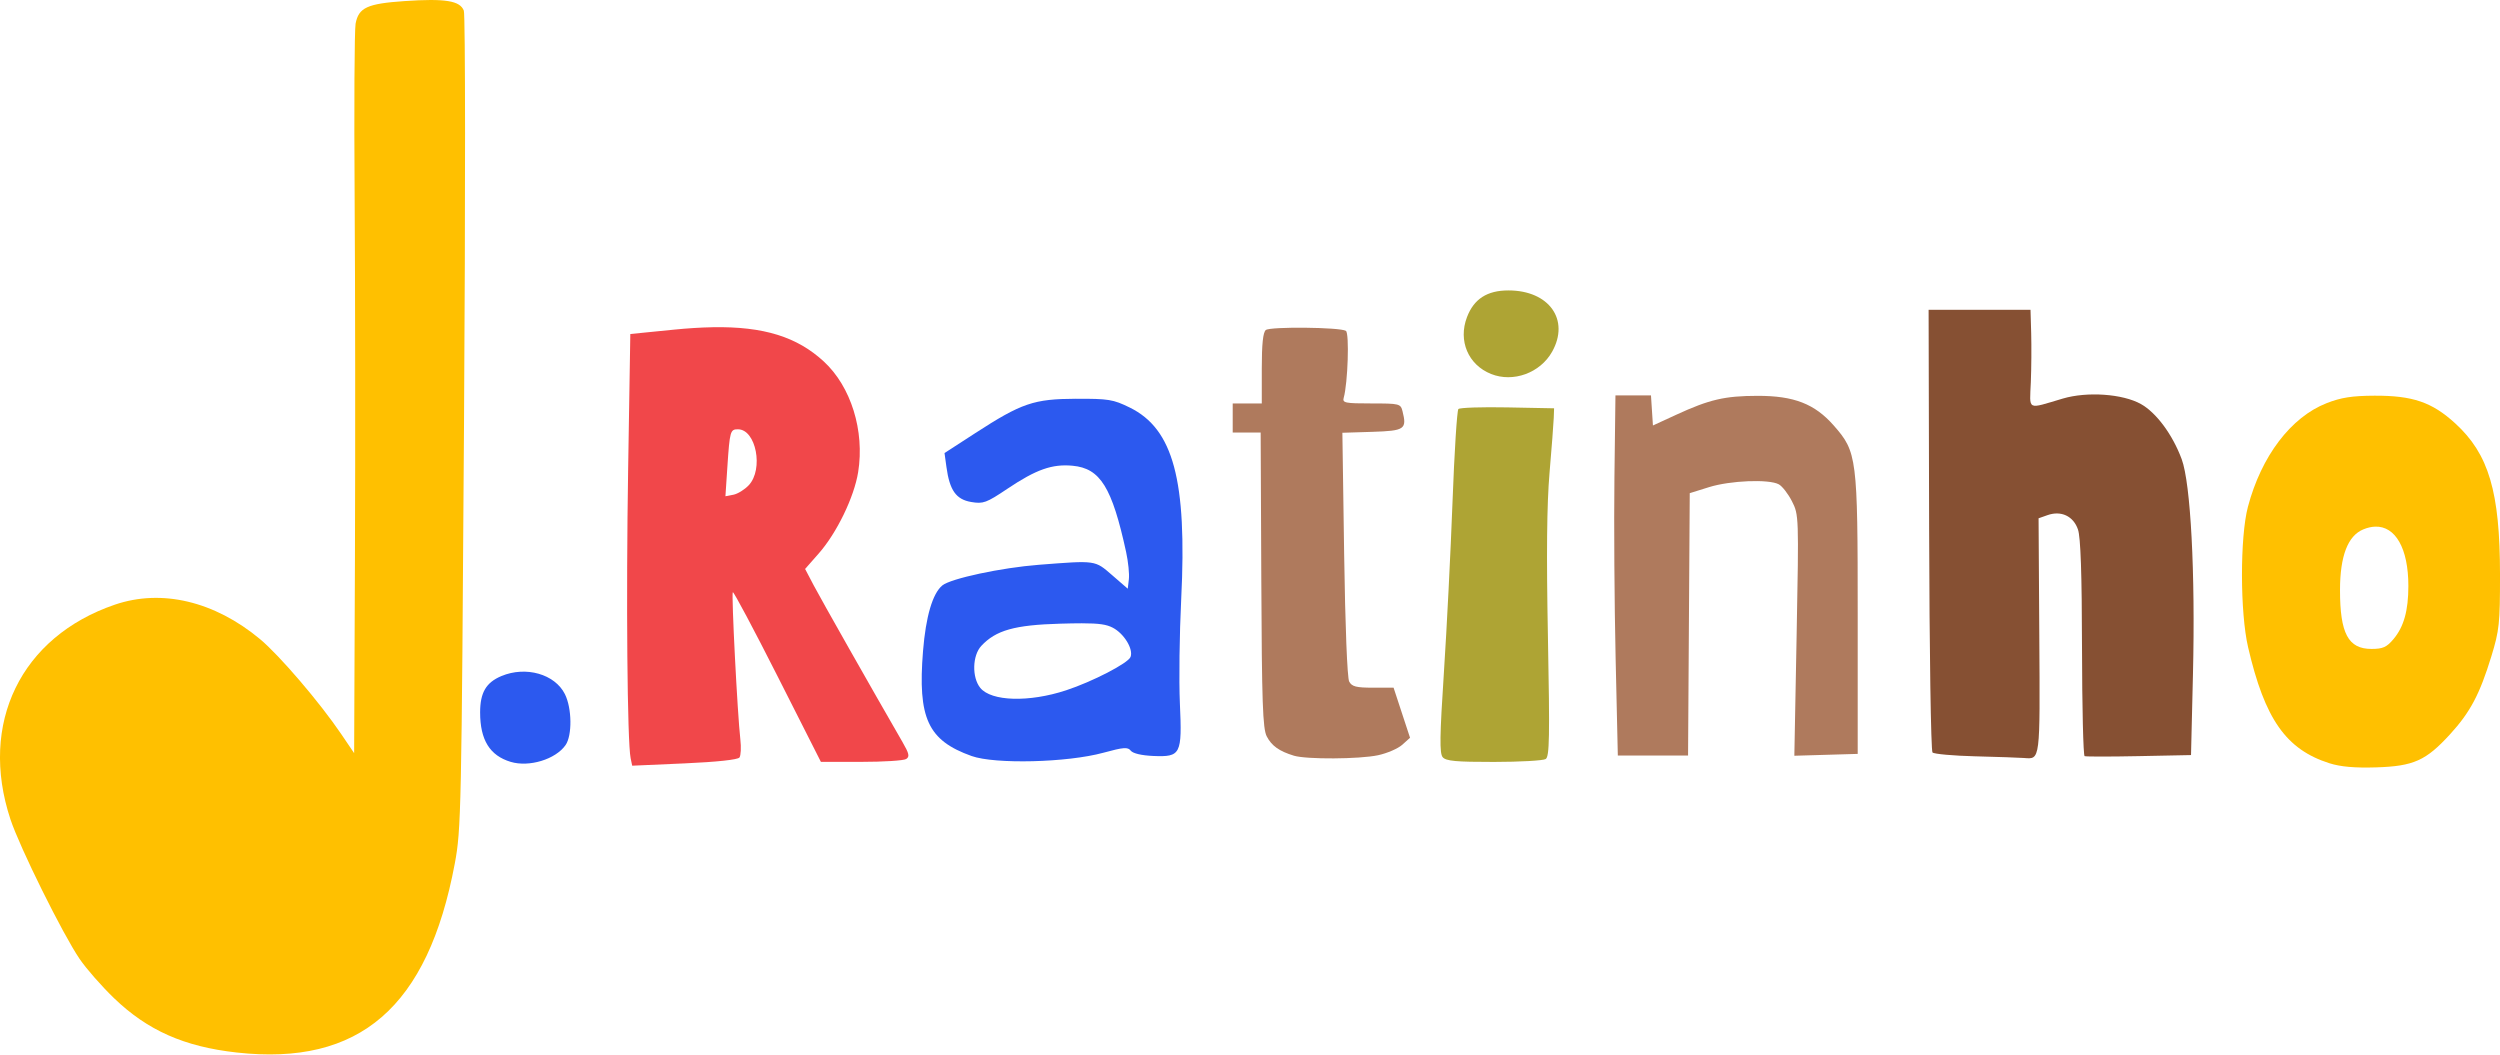
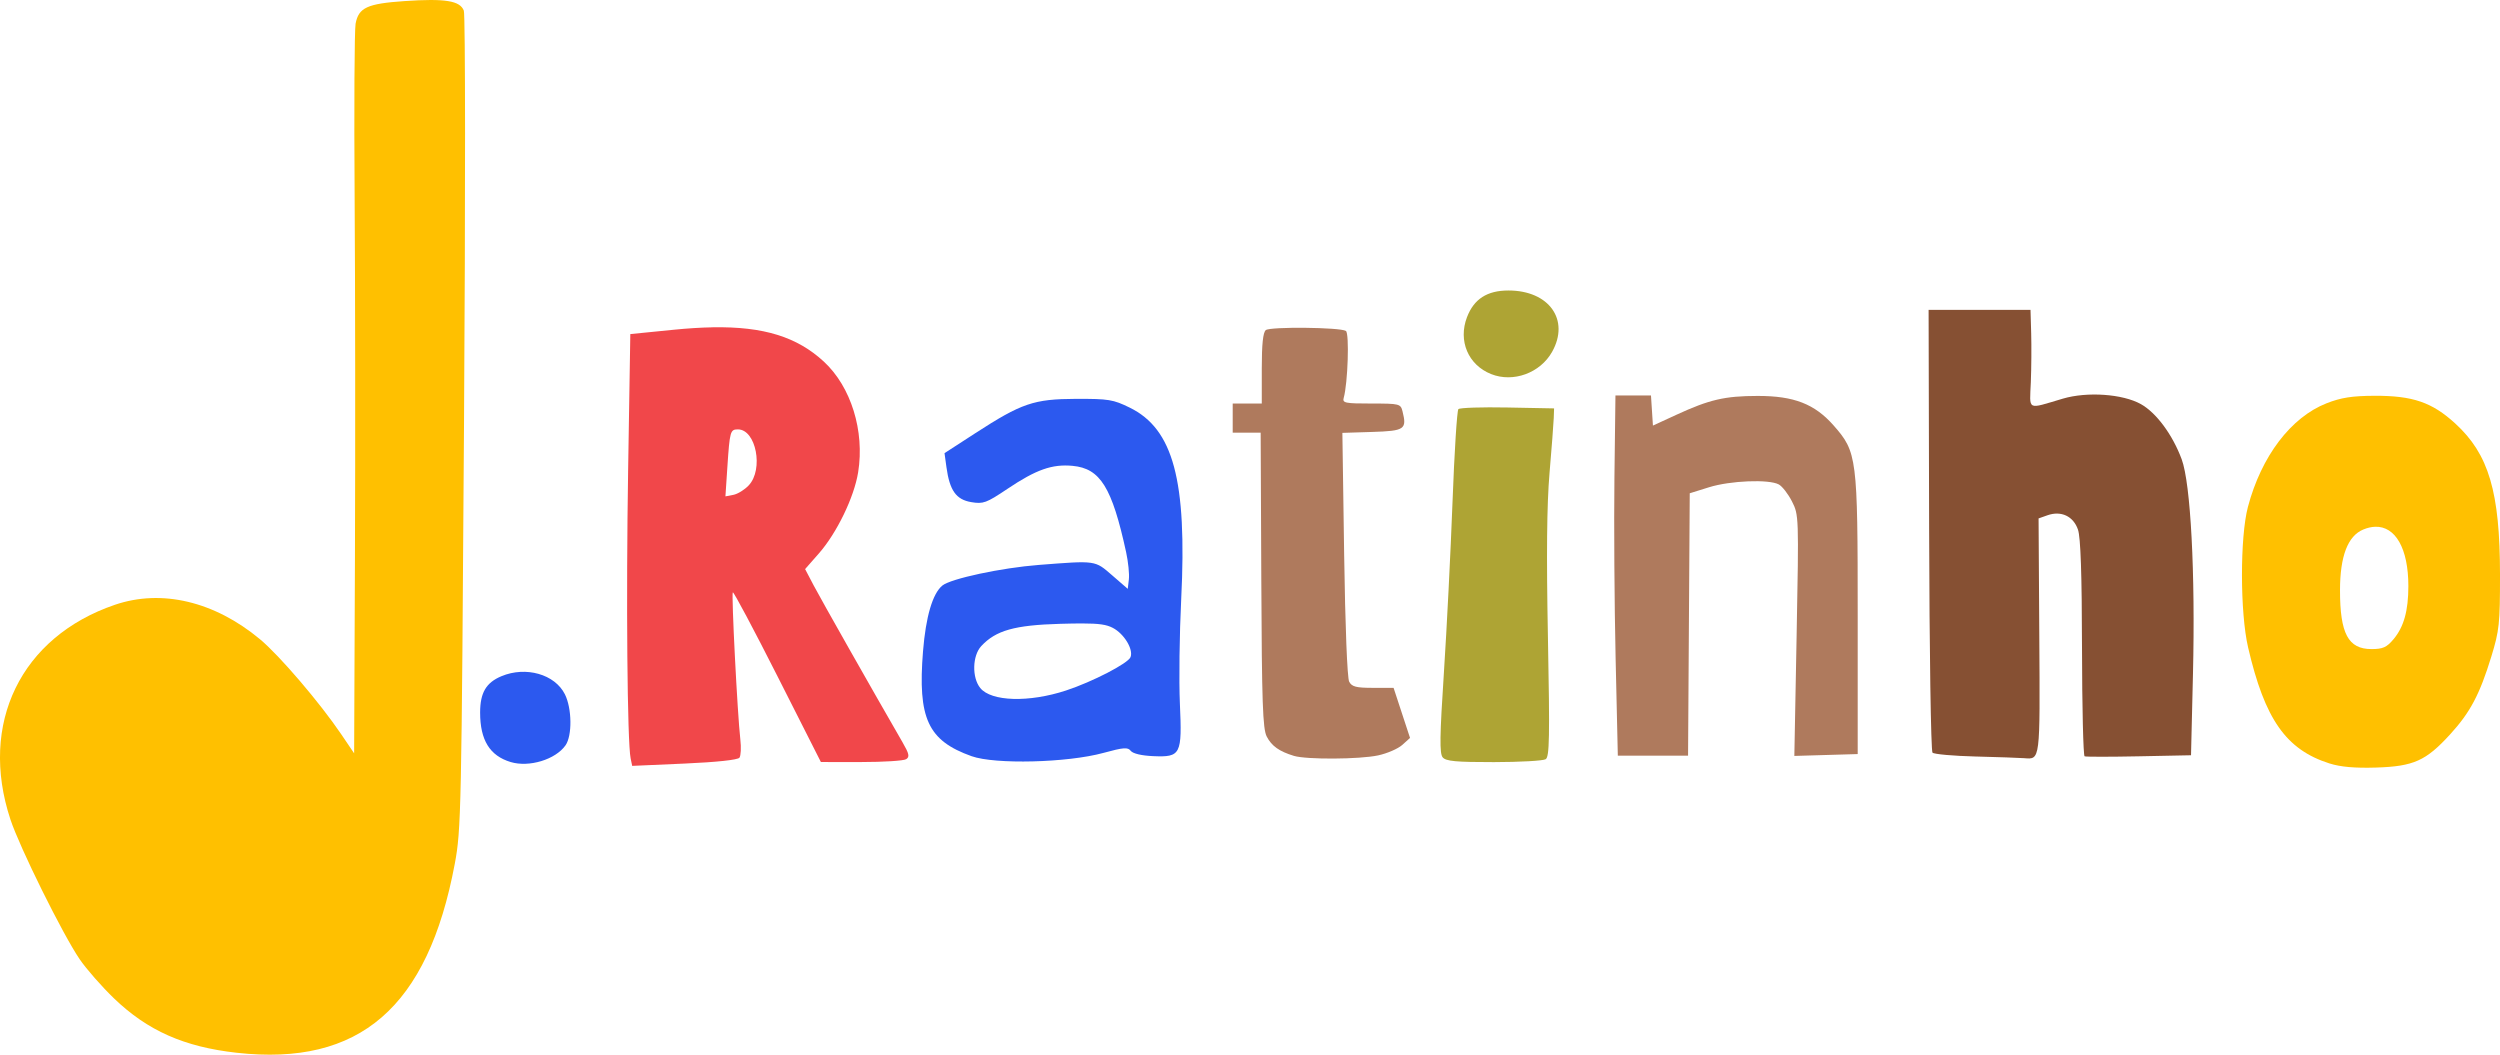
- <svg xmlns="http://www.w3.org/2000/svg" width="204.789mm" height="86.375mm" viewBox="0 0 204.789 86.375" version="1.1" id="svg1" xml:space="preserve">
+ <svg xmlns="http://www.w3.org/2000/svg" viewBox="0 0 256 108" version="1.1" id="svg1" xml:space="preserve" width="256" height="108">
  <defs id="defs1" />
  <g id="layer1" transform="translate(-3.797192,-186.4156)">
-     <path style="fill:#aea434;fill-opacity:1" d="m 125.942,217.051 c -1.879,-0.749 -2.715,-2.722 -1.975,-4.659 0.568,-1.488 1.648,-2.185 3.39,-2.186 3.335,-0.003 5.052,2.407 3.581,5.025 -0.976,1.737 -3.186,2.542 -4.996,1.82 z" id="path13" />
-     <path style="fill:#af7a5d;fill-opacity:1" d="m 136.141,240.301 c -0.099,-4.402 -0.143,-11.04 -0.097,-14.751 l 0.084,-6.747 h 1.455 1.455 l 0.08,1.233 0.08,1.233 1.905,-0.877 c 2.727,-1.256 3.975,-1.546 6.667,-1.551 2.978,-0.005 4.677,0.655 6.233,2.423 1.915,2.176 1.969,2.602 1.969,15.53 v 11.377 l -2.595,0.076 -2.595,0.076 0.187,-9.865 c 0.185,-9.76 0.181,-9.877 -0.383,-10.981 -0.313,-0.614 -0.799,-1.239 -1.08,-1.389 -0.818,-0.438 -3.972,-0.311 -5.705,0.23 l -1.587,0.495 -0.069,10.745 -0.069,10.745 h -2.877 -2.877 z" id="path12" />
-     <path style="fill:#865033;fill-opacity:1" d="m 165.634,248.371 c -1.816,-0.046 -3.407,-0.188 -3.535,-0.316 -0.129,-0.129 -0.252,-8.298 -0.276,-18.248 l -0.043,-18.015 h 4.174 4.174 l 0.055,1.918 c 0.03,1.055 0.017,2.857 -0.029,4.005 -0.096,2.377 -0.375,2.233 2.62,1.349 1.998,-0.589 4.9,-0.387 6.393,0.446 1.265,0.706 2.6,2.51 3.345,4.521 0.736,1.988 1.122,9.32 0.924,17.574 l -0.16,6.663 -4.259,0.086 c -2.343,0.048 -4.348,0.048 -4.458,0.002 -0.109,-0.046 -0.205,-4.036 -0.213,-8.866 -0.01,-6.077 -0.112,-9.065 -0.331,-9.702 -0.377,-1.098 -1.38,-1.569 -2.499,-1.173 l -0.728,0.257 0.06,9.638 c 0.064,10.293 0.087,10.104 -1.25,9.997 -0.364,-0.029 -2.148,-0.091 -3.964,-0.137 z" id="path11" />
-     <path style="fill:#af7a5d;fill-opacity:1" d="m 109.787,248.318 c -1.201,-0.365 -1.823,-0.807 -2.224,-1.582 -0.328,-0.634 -0.401,-2.75 -0.445,-12.824 l -0.053,-12.065 h -1.145 -1.145 v -1.191 -1.191 h 1.191 1.191 v -2.878 c 0,-1.988 0.102,-2.958 0.331,-3.138 0.369,-0.29 6.074,-0.231 6.558,0.068 0.295,0.182 0.161,4.287 -0.178,5.484 -0.118,0.417 0.109,0.463 2.263,0.463 2.312,0 2.4,0.022 2.555,0.641 0.37,1.472 0.179,1.602 -2.476,1.685 l -2.451,0.076 0.145,9.94 c 0.086,5.908 0.254,10.143 0.413,10.441 0.22,0.411 0.571,0.501 1.952,0.501 h 1.684 l 0.674,2.051 0.674,2.051 -0.633,0.57 c -0.348,0.314 -1.241,0.701 -1.984,0.86 -1.523,0.327 -5.867,0.351 -6.896,0.039 z" id="path10" />
-     <path style="fill:#aea434;fill-opacity:1" d="m 121.974,248.438 c -0.261,-0.315 -0.241,-1.724 0.102,-6.945 0.236,-3.603 0.553,-9.883 0.705,-13.958 0.151,-4.074 0.368,-7.501 0.482,-7.614 0.114,-0.114 1.924,-0.174 4.022,-0.133 l 3.816,0.074 -0.028,0.794 c -0.015,0.437 -0.171,2.461 -0.345,4.498 -0.221,2.588 -0.261,6.643 -0.131,13.454 0.156,8.211 0.127,9.787 -0.184,9.984 -0.204,0.129 -2.112,0.236 -4.24,0.238 -3.114,0.003 -3.934,-0.073 -4.198,-0.391 z" id="path9" />
-     <path id="path7" style="fill:#2c59ef;fill-opacity:1" d="m 91.943,219.08 c -3.466,0.015 -4.454,0.352 -8.27,2.824 l -2.505,1.623 0.158,1.149 c 0.261,1.905 0.79,2.652 2.027,2.861 0.987,0.167 1.238,0.075 2.96,-1.08 2.365,-1.587 3.671,-2.048 5.35,-1.89 2.267,0.213 3.226,1.761 4.381,7.07 0.174,0.8 0.276,1.803 0.225,2.229 l -0.091,0.774 -1.273,-1.104 c -1.429,-1.239 -1.297,-1.22 -6.003,-0.856 -3.076,0.238 -7.228,1.126 -7.914,1.692 -0.798,0.658 -1.353,2.546 -1.581,5.378 -0.442,5.504 0.397,7.316 3.978,8.595 1.919,0.685 7.842,0.539 10.79,-0.267 1.662,-0.454 2.009,-0.481 2.249,-0.17 0.173,0.224 0.891,0.393 1.838,0.433 2.267,0.095 2.374,-0.117 2.186,-4.314 -0.083,-1.844 -0.034,-5.684 0.108,-8.532 0.484,-9.74 -0.644,-13.941 -4.214,-15.695 -1.357,-0.666 -1.742,-0.729 -4.398,-0.718 z m 0.472,18.393 c 1.447,4e-5 2.029,0.1 2.531,0.359 0.931,0.481 1.707,1.756 1.46,2.399 -0.196,0.511 -3.112,2.019 -5.286,2.734 -3.029,0.997 -6.125,0.907 -7.024,-0.204 -0.693,-0.856 -0.649,-2.649 0.084,-3.436 1.195,-1.283 2.73,-1.715 6.471,-1.821 0.704,-0.02 1.282,-0.031 1.765,-0.031 z" />
-     <path id="path5" style="fill:#f1474a;fill-opacity:1" d="m 62.168,213.222 c -0.972,0.017 -2.024,0.083 -3.166,0.197 l -3.572,0.357 -0.179,11.113 c -0.171,10.58 -0.069,22.311 0.205,23.634 l 0.127,0.615 4.29,-0.189 c 2.635,-0.116 4.37,-0.303 4.498,-0.483 0.115,-0.162 0.148,-0.83 0.072,-1.485 -0.237,-2.063 -0.741,-11.931 -0.617,-12.056 0.066,-0.066 1.716,3.034 3.667,6.889 l 3.548,7.009 3.307,0.001 c 1.819,4.6e-4 3.473,-0.104 3.676,-0.233 0.303,-0.192 0.25,-0.439 -0.296,-1.385 -2.541,-4.401 -6.675,-11.698 -7.268,-12.827 l -0.712,-1.357 1.118,-1.271 c 1.478,-1.679 2.9,-4.615 3.228,-6.664 0.541,-3.379 -0.585,-7.004 -2.814,-9.059 -2.182,-2.011 -4.9,-2.88 -9.112,-2.808 z m 2.076,8.359 c 1.485,0 2.119,3.271 0.888,4.582 -0.339,0.361 -0.908,0.712 -1.264,0.78 l -0.647,0.124 0.16,-2.412 c 0.195,-2.928 0.236,-3.074 0.862,-3.074 z" />
-     <path style="fill:#2c59ef;fill-opacity:1" d="m 45.632,248.825 c -1.715,-0.516 -2.505,-1.795 -2.505,-4.051 0,-1.623 0.487,-2.454 1.746,-2.98 2.003,-0.837 4.378,-0.16 5.199,1.483 0.579,1.159 0.606,3.383 0.051,4.176 -0.816,1.165 -2.981,1.826 -4.49,1.372 z" id="path4" />
-     <path id="path2" style="fill:#ffc000;fill-opacity:1" d="m 198.305,218.829 c -1.836,0.008 -2.735,0.148 -3.924,0.614 -2.922,1.145 -5.347,4.338 -6.444,8.488 -0.656,2.479 -0.648,8.658 0.015,11.509 1.367,5.887 3.107,8.367 6.663,9.498 0.909,0.289 2.077,0.392 3.823,0.338 3.065,-0.095 4.082,-0.551 6.059,-2.714 1.651,-1.806 2.428,-3.273 3.38,-6.379 0.653,-2.133 0.713,-2.7 0.71,-6.696 -0.006,-6.802 -0.917,-9.876 -3.675,-12.397 -1.893,-1.73 -3.484,-2.275 -6.606,-2.261 z m 0.055,10.726 c 1.654,-0.054 2.72,1.766 2.72,4.859 0,2.024 -0.37,3.346 -1.221,4.357 -0.557,0.662 -0.872,0.802 -1.801,0.802 -1.906,0 -2.581,-1.266 -2.577,-4.833 0.003,-2.779 0.639,-4.435 1.903,-4.958 0.344,-0.142 0.67,-0.216 0.976,-0.226 z" />
-     <path style="fill:#ffc000;fill-opacity:1" d="m 23.186,272.633 c -4.304,-0.48 -7.296,-1.806 -10.05,-4.454 -1.001,-0.963 -2.268,-2.406 -2.814,-3.208 -1.386,-2.031 -4.907,-9.137 -5.67,-11.443 -2.6,-7.858 0.857,-14.957 8.561,-17.584 3.828,-1.305 8.159,-0.276 11.884,2.825 1.596,1.328 4.904,5.197 6.656,7.785 l 1.054,1.557 0.066,-16.109 c 0.036,-8.86 0.025,-22.101 -0.026,-29.424 -0.051,-7.323 -0.015,-13.724 0.079,-14.223 0.247,-1.316 0.955,-1.642 4.016,-1.851 3.326,-0.227 4.54,-0.031 4.85,0.784 0.129,0.339 0.136,15.115 0.016,33.786 -0.205,31.917 -0.234,33.294 -0.759,36.094 -2.205,11.752 -7.79,16.587 -17.864,15.465 z" id="path1" />
+     <g id="g65" transform="matrix(1.250066,0,0,1.250363,-0.9495492,-46.67162)" style="stroke-width:0.8">
+       <path style="fill:#aea434;fill-opacity:1;stroke-width:0.8" d="m 125.942,217.051 c -1.879,-0.749 -2.715,-2.722 -1.975,-4.659 0.568,-1.488 1.648,-2.185 3.39,-2.186 3.335,-0.003 5.052,2.407 3.581,5.025 -0.976,1.737 -3.186,2.542 -4.996,1.82 z" id="path13" />
+       <path style="fill:#af7a5d;fill-opacity:1;stroke-width:0.8" d="m 136.141,240.301 c -0.099,-4.402 -0.143,-11.04 -0.097,-14.751 l 0.084,-6.747 h 1.455 1.455 l 0.08,1.233 0.08,1.233 1.905,-0.877 c 2.727,-1.256 3.975,-1.546 6.667,-1.551 2.978,-0.005 4.677,0.655 6.233,2.423 1.915,2.176 1.969,2.602 1.969,15.53 v 11.377 l -2.595,0.076 -2.595,0.076 0.187,-9.865 c 0.185,-9.76 0.181,-9.877 -0.383,-10.981 -0.313,-0.614 -0.799,-1.239 -1.08,-1.389 -0.818,-0.438 -3.972,-0.311 -5.705,0.23 l -1.587,0.495 -0.069,10.745 -0.069,10.745 h -2.877 -2.877 z" id="path12" />
+       <path style="fill:#865033;fill-opacity:1;stroke-width:0.8" d="m 165.634,248.371 c -1.816,-0.046 -3.407,-0.188 -3.535,-0.316 -0.129,-0.129 -0.252,-8.298 -0.276,-18.248 l -0.043,-18.015 h 4.174 4.174 l 0.055,1.918 c 0.03,1.055 0.017,2.857 -0.029,4.005 -0.096,2.377 -0.375,2.233 2.62,1.349 1.998,-0.589 4.9,-0.387 6.393,0.446 1.265,0.706 2.6,2.51 3.345,4.521 0.736,1.988 1.122,9.32 0.924,17.574 l -0.16,6.663 -4.259,0.086 c -2.343,0.048 -4.348,0.048 -4.458,0.002 -0.109,-0.046 -0.205,-4.036 -0.213,-8.866 -0.01,-6.077 -0.112,-9.065 -0.331,-9.702 -0.377,-1.098 -1.38,-1.569 -2.499,-1.173 l -0.728,0.257 0.06,9.638 c 0.064,10.293 0.087,10.104 -1.25,9.997 -0.364,-0.029 -2.148,-0.091 -3.964,-0.137 z" id="path11" />
+       <path style="fill:#af7a5d;fill-opacity:1;stroke-width:0.8" d="m 109.787,248.318 c -1.201,-0.365 -1.823,-0.807 -2.224,-1.582 -0.328,-0.634 -0.401,-2.75 -0.445,-12.824 l -0.053,-12.065 h -1.145 -1.145 v -1.191 -1.191 h 1.191 1.191 v -2.878 c 0,-1.988 0.102,-2.958 0.331,-3.138 0.369,-0.29 6.074,-0.231 6.558,0.068 0.295,0.182 0.161,4.287 -0.178,5.484 -0.118,0.417 0.109,0.463 2.263,0.463 2.312,0 2.4,0.022 2.555,0.641 0.37,1.472 0.179,1.602 -2.476,1.685 l -2.451,0.076 0.145,9.94 c 0.086,5.908 0.254,10.143 0.413,10.441 0.22,0.411 0.571,0.501 1.952,0.501 h 1.684 l 0.674,2.051 0.674,2.051 -0.633,0.57 c -0.348,0.314 -1.241,0.701 -1.984,0.86 -1.523,0.327 -5.867,0.351 -6.896,0.039 z" id="path10" />
+       <path style="fill:#aea434;fill-opacity:1;stroke-width:0.8" d="m 121.974,248.438 c -0.261,-0.315 -0.241,-1.724 0.102,-6.945 0.236,-3.603 0.553,-9.883 0.705,-13.958 0.151,-4.074 0.368,-7.501 0.482,-7.614 0.114,-0.114 1.924,-0.174 4.022,-0.133 l 3.816,0.074 -0.028,0.794 c -0.015,0.437 -0.171,2.461 -0.345,4.498 -0.221,2.588 -0.261,6.643 -0.131,13.454 0.156,8.211 0.127,9.787 -0.184,9.984 -0.204,0.129 -2.112,0.236 -4.24,0.238 -3.114,0.003 -3.934,-0.073 -4.198,-0.391 z" id="path9" />
+       <path id="path7" style="fill:#2c59ef;fill-opacity:1;stroke-width:0.8" d="m 91.943,219.08 c -3.466,0.015 -4.454,0.352 -8.27,2.824 l -2.505,1.623 0.158,1.149 c 0.261,1.905 0.79,2.652 2.027,2.861 0.987,0.167 1.238,0.075 2.96,-1.08 2.365,-1.587 3.671,-2.048 5.35,-1.89 2.267,0.213 3.226,1.761 4.381,7.07 0.174,0.8 0.276,1.803 0.225,2.229 l -0.091,0.774 -1.273,-1.104 c -1.429,-1.239 -1.297,-1.22 -6.003,-0.856 -3.076,0.238 -7.228,1.126 -7.914,1.692 -0.798,0.658 -1.353,2.546 -1.581,5.378 -0.442,5.504 0.397,7.316 3.978,8.595 1.919,0.685 7.842,0.539 10.79,-0.267 1.662,-0.454 2.009,-0.481 2.249,-0.17 0.173,0.224 0.891,0.393 1.838,0.433 2.267,0.095 2.374,-0.117 2.186,-4.314 -0.083,-1.844 -0.034,-5.684 0.108,-8.532 0.484,-9.74 -0.644,-13.941 -4.214,-15.695 -1.357,-0.666 -1.742,-0.729 -4.398,-0.718 z m 0.472,18.393 c 1.447,4e-5 2.029,0.1 2.531,0.359 0.931,0.481 1.707,1.756 1.46,2.399 -0.196,0.511 -3.112,2.019 -5.286,2.734 -3.029,0.997 -6.125,0.907 -7.024,-0.204 -0.693,-0.856 -0.649,-2.649 0.084,-3.436 1.195,-1.283 2.73,-1.715 6.471,-1.821 0.704,-0.02 1.282,-0.031 1.765,-0.031 z" />
+       <path id="path5" style="fill:#f1474a;fill-opacity:1;stroke-width:0.8" d="m 62.168,213.222 c -0.972,0.017 -2.024,0.083 -3.166,0.197 l -3.572,0.357 -0.179,11.113 c -0.171,10.58 -0.069,22.311 0.205,23.634 l 0.127,0.615 4.29,-0.189 c 2.635,-0.116 4.37,-0.303 4.498,-0.483 0.115,-0.162 0.148,-0.83 0.072,-1.485 -0.237,-2.063 -0.741,-11.931 -0.617,-12.056 0.066,-0.066 1.716,3.034 3.667,6.889 l 3.548,7.009 3.307,0.001 c 1.819,4.6e-4 3.473,-0.104 3.676,-0.233 0.303,-0.192 0.25,-0.439 -0.296,-1.385 -2.541,-4.401 -6.675,-11.698 -7.268,-12.827 l -0.712,-1.357 1.118,-1.271 c 1.478,-1.679 2.9,-4.615 3.228,-6.664 0.541,-3.379 -0.585,-7.004 -2.814,-9.059 -2.182,-2.011 -4.9,-2.88 -9.112,-2.808 z m 2.076,8.359 c 1.485,0 2.119,3.271 0.888,4.582 -0.339,0.361 -0.908,0.712 -1.264,0.78 l -0.647,0.124 0.16,-2.412 c 0.195,-2.928 0.236,-3.074 0.862,-3.074 z" />
+       <path style="fill:#2c59ef;fill-opacity:1;stroke-width:0.8" d="m 45.632,248.825 c -1.715,-0.516 -2.505,-1.795 -2.505,-4.051 0,-1.623 0.487,-2.454 1.746,-2.98 2.003,-0.837 4.378,-0.16 5.199,1.483 0.579,1.159 0.606,3.383 0.051,4.176 -0.816,1.165 -2.981,1.826 -4.49,1.372 z" id="path4" />
+       <path id="path2" style="fill:#ffc000;fill-opacity:1;stroke-width:0.8" d="m 198.305,218.829 c -1.836,0.008 -2.735,0.148 -3.924,0.614 -2.922,1.145 -5.347,4.338 -6.444,8.488 -0.656,2.479 -0.648,8.658 0.015,11.509 1.367,5.887 3.107,8.367 6.663,9.498 0.909,0.289 2.077,0.392 3.823,0.338 3.065,-0.095 4.082,-0.551 6.059,-2.714 1.651,-1.806 2.428,-3.273 3.38,-6.379 0.653,-2.133 0.713,-2.7 0.71,-6.696 -0.006,-6.802 -0.917,-9.876 -3.675,-12.397 -1.893,-1.73 -3.484,-2.275 -6.606,-2.261 z m 0.055,10.726 c 1.654,-0.054 2.72,1.766 2.72,4.859 0,2.024 -0.37,3.346 -1.221,4.357 -0.557,0.662 -0.872,0.802 -1.801,0.802 -1.906,0 -2.581,-1.266 -2.577,-4.833 0.003,-2.779 0.639,-4.435 1.903,-4.958 0.344,-0.142 0.67,-0.216 0.976,-0.226 z" />
+       <path style="fill:#ffc000;fill-opacity:1;stroke-width:0.8" d="m 23.186,272.633 c -4.304,-0.48 -7.296,-1.806 -10.05,-4.454 -1.001,-0.963 -2.268,-2.406 -2.814,-3.208 -1.386,-2.031 -4.907,-9.137 -5.67,-11.443 -2.6,-7.858 0.857,-14.957 8.561,-17.584 3.828,-1.305 8.159,-0.276 11.884,2.825 1.596,1.328 4.904,5.197 6.656,7.785 l 1.054,1.557 0.066,-16.109 c 0.036,-8.86 0.025,-22.101 -0.026,-29.424 -0.051,-7.323 -0.015,-13.724 0.079,-14.223 0.247,-1.316 0.955,-1.642 4.016,-1.851 3.326,-0.227 4.54,-0.031 4.85,0.784 0.129,0.339 0.136,15.115 0.016,33.786 -0.205,31.917 -0.234,33.294 -0.759,36.094 -2.205,11.752 -7.79,16.587 -17.864,15.465 z" id="path1" />
+     </g>
  </g>
</svg>
